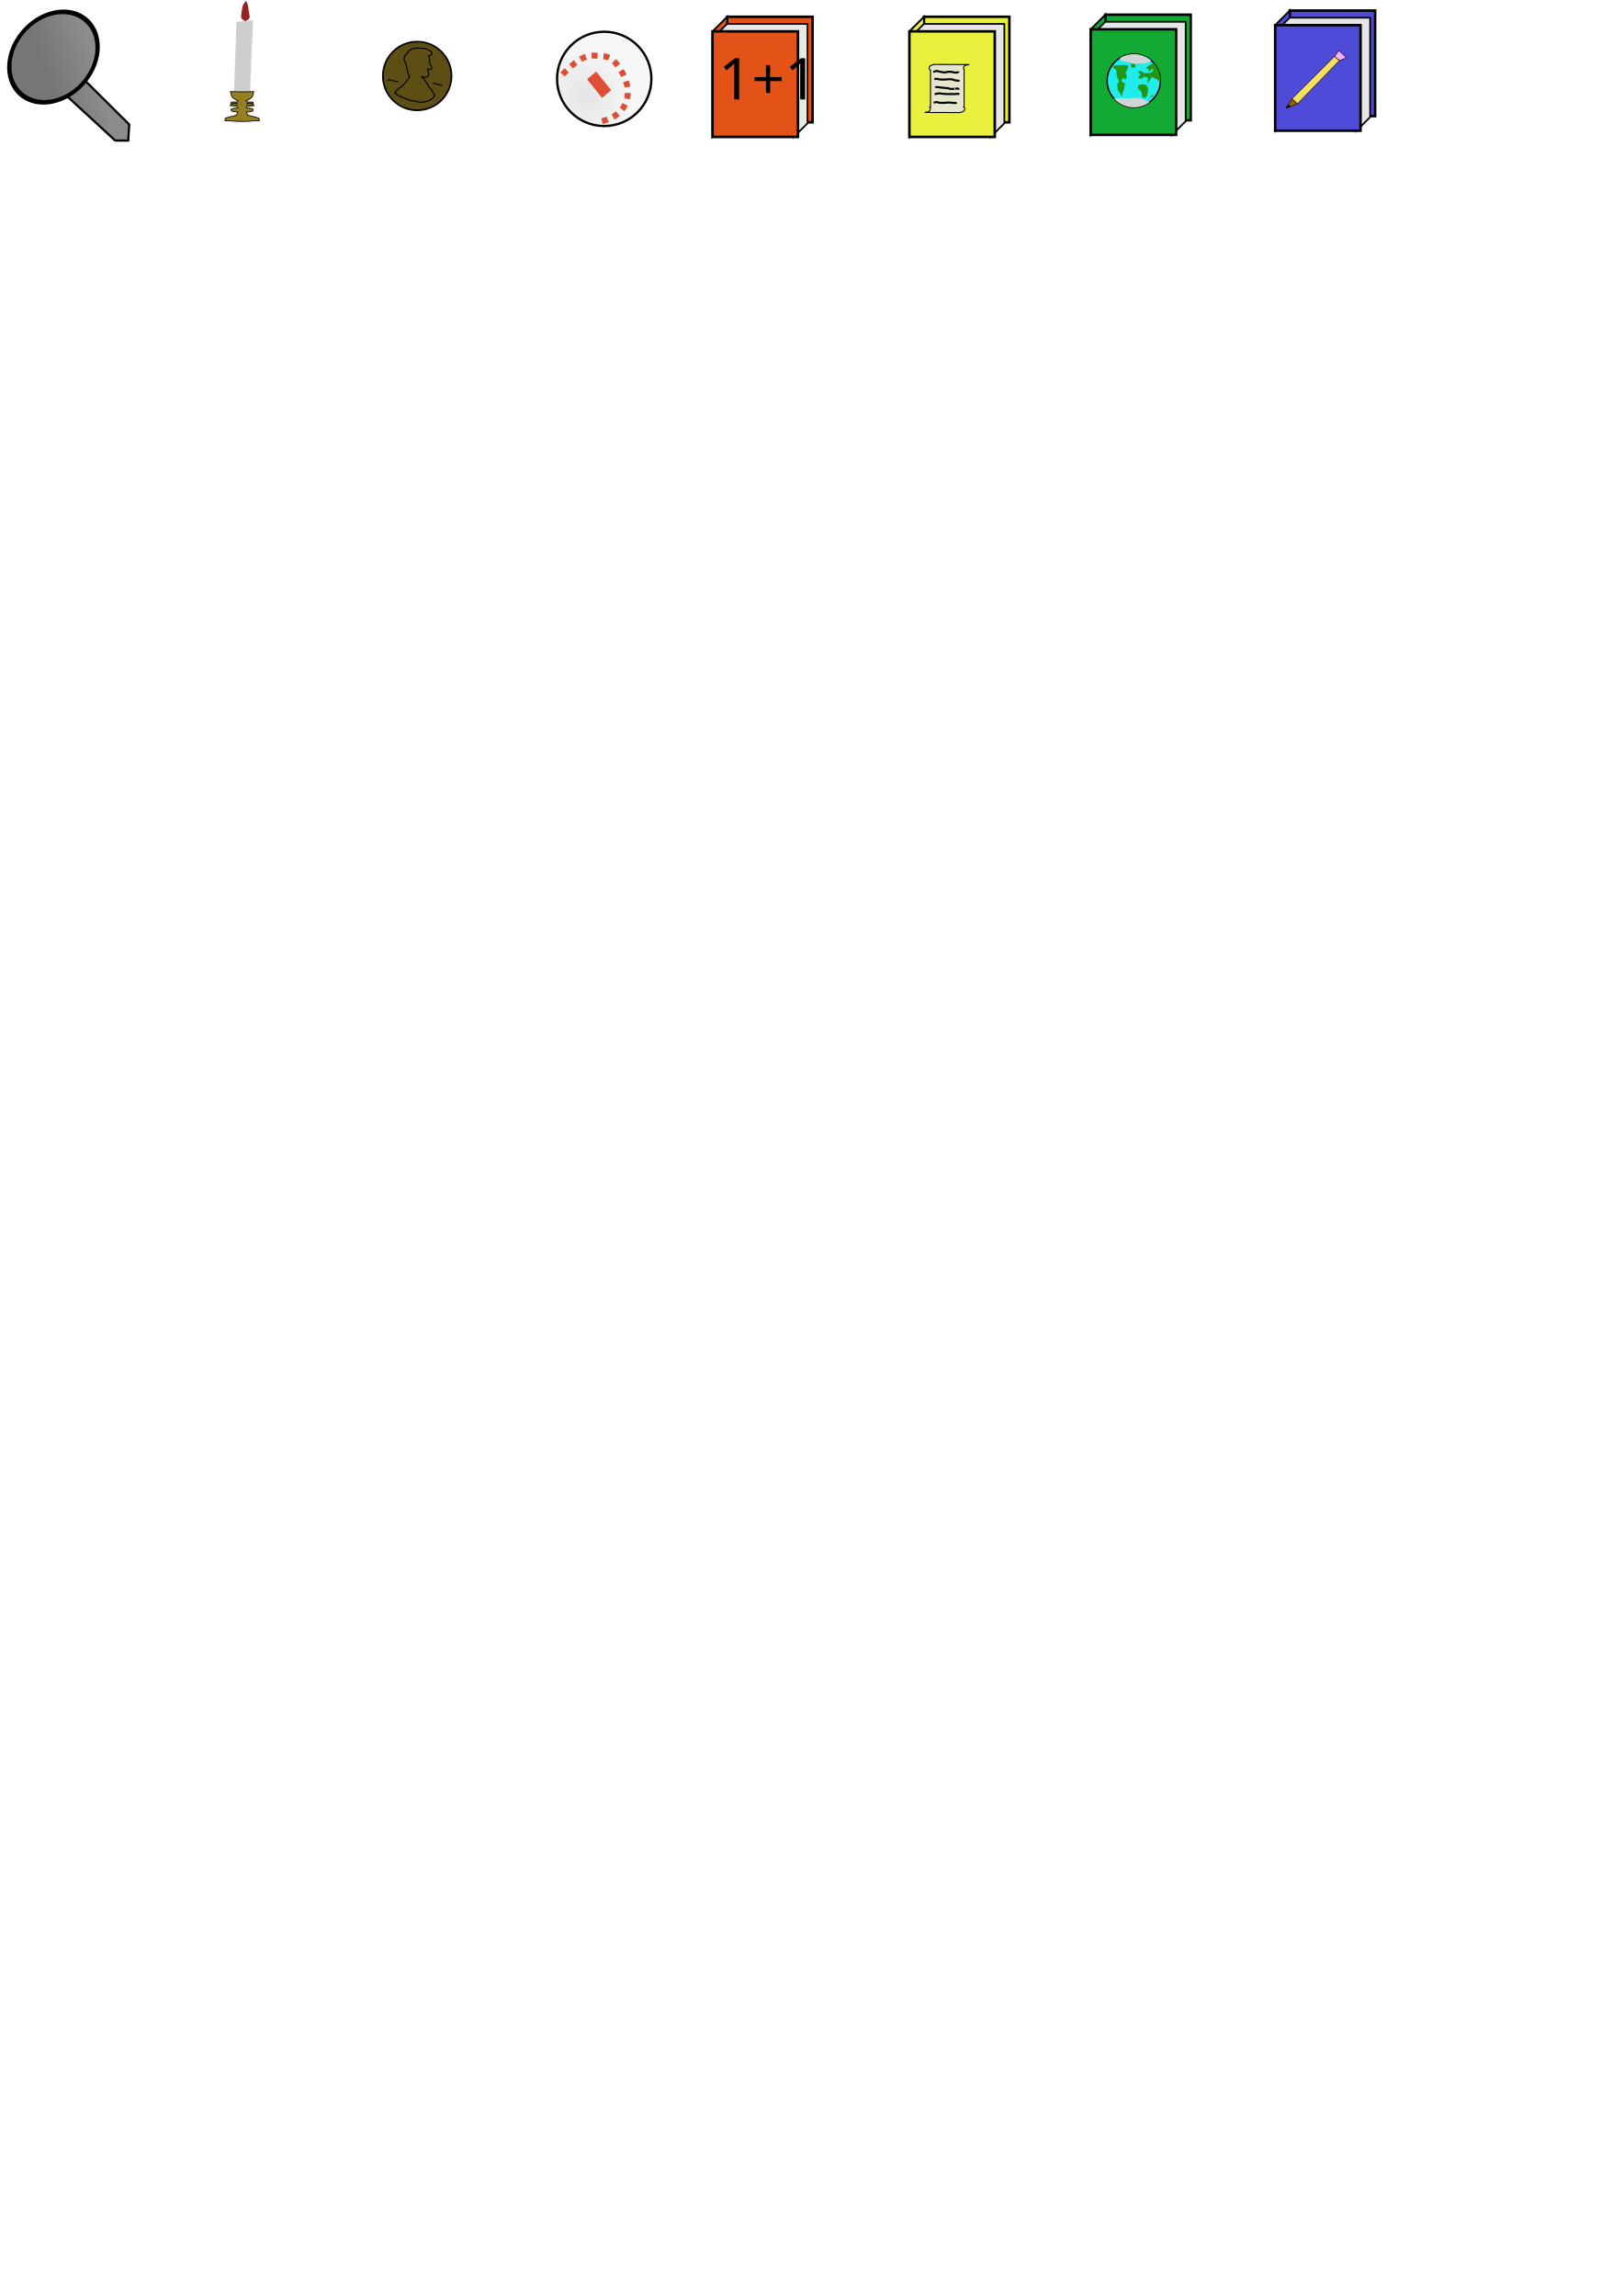
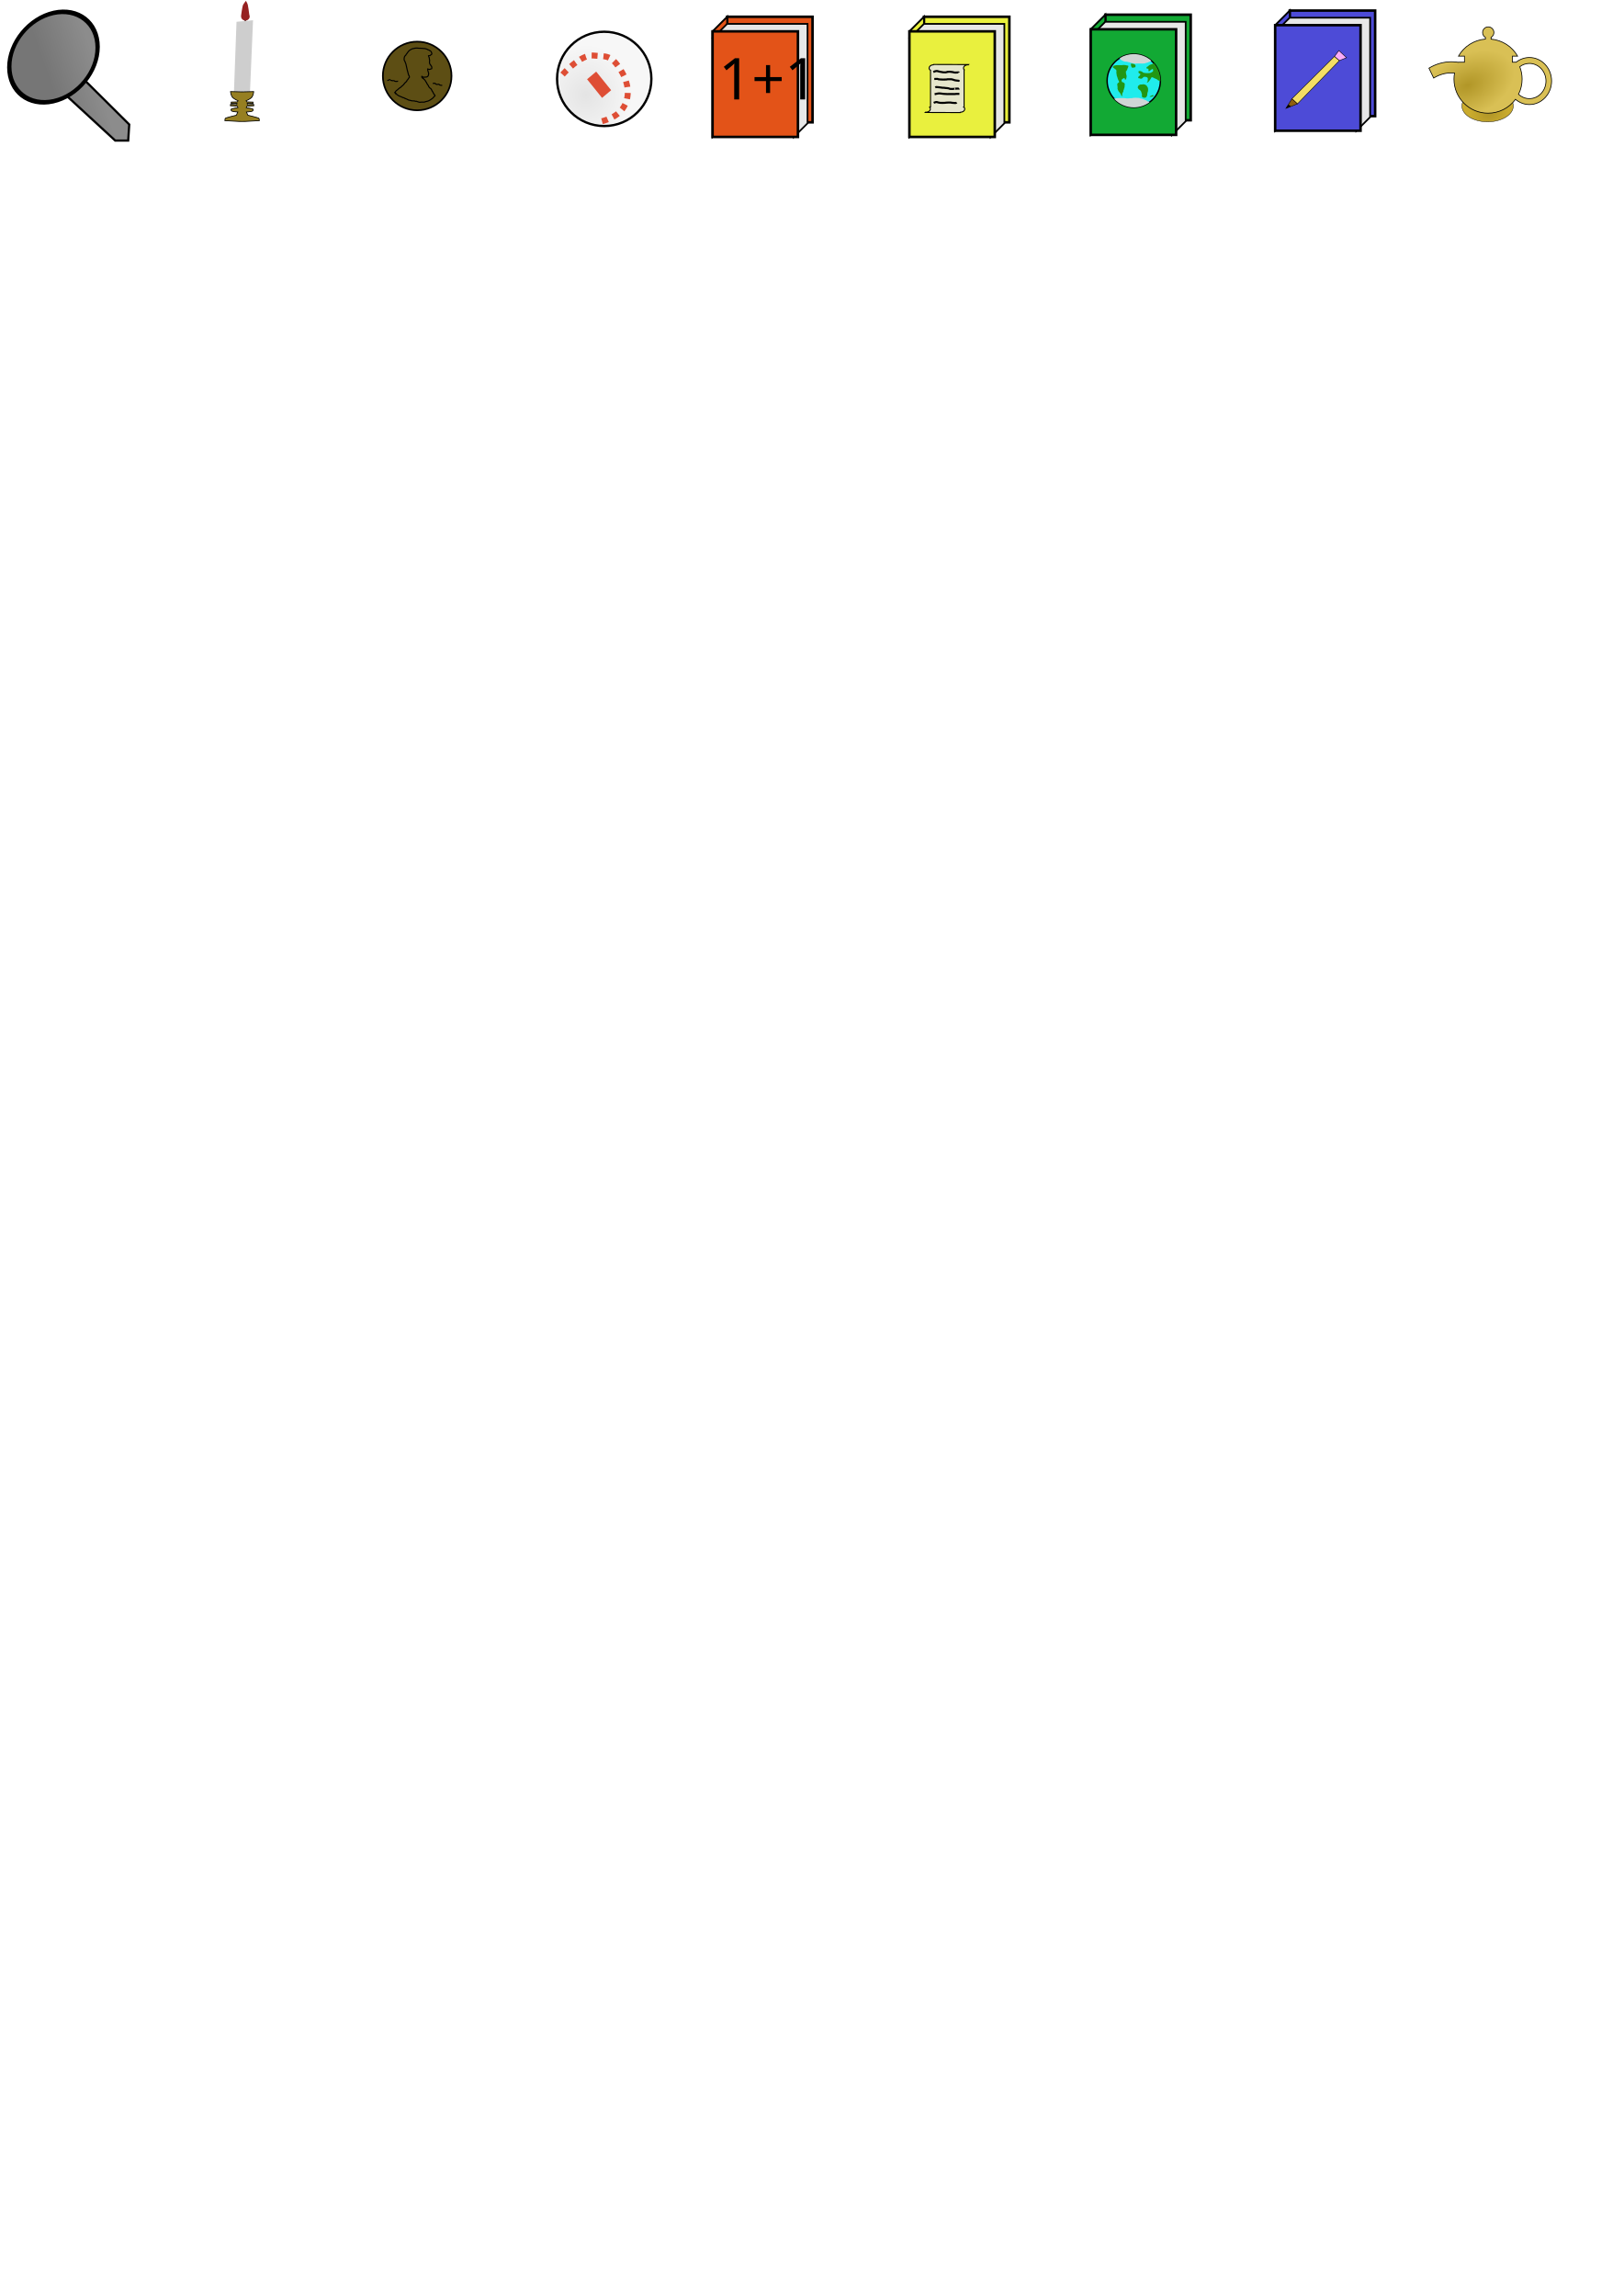
<svg xmlns="http://www.w3.org/2000/svg" xmlns:xlink="http://www.w3.org/1999/xlink" width="210mm" height="297mm" viewBox="0 0 210 297" version="1.1" id="svg5996">
  <defs id="defs5990">
+     <linearGradient id="linearGradient2410">
+       <stop style="stop-color:#b19627;stop-opacity:1;" offset="0" id="stop2406" />
+       <stop style="stop-color:#caab2d;stop-opacity:1" offset="1" id="stop2408" />
+     </linearGradient>
+     <linearGradient id="linearGradient2396">
+       <stop style="stop-color:#b19627;stop-opacity:1;" offset="0" id="stop2392" />
+       <stop style="stop-color:#d9c055;stop-opacity:1" offset="1" id="stop2394" />
+     </linearGradient>
    <linearGradient id="linearGradient896">
      <stop style="stop-color:#e4e4e4;stop-opacity:1" offset="0" id="stop892" />
      <stop style="stop-color:#f7f7f7;stop-opacity:1" offset="1" id="stop894" />
    </linearGradient>
    <linearGradient id="linearGradient850">
      <stop style="stop-color:#767676;stop-opacity:1;" offset="0" id="stop846" />
      <stop style="stop-color:#8c8c8c;stop-opacity:1" offset="1" id="stop848" />
    </linearGradient>
    <linearGradient xlink:href="#linearGradient850" id="linearGradient852" x1="6.682" y1="12.228" x2="12.495" y2="10.29" gradientUnits="userSpaceOnUse" />
    <radialGradient xlink:href="#linearGradient896" id="radialGradient900" cx="75.784" cy="12.284" fx="75.784" fy="12.284" r="6.248" gradientUnits="userSpaceOnUse" gradientTransform="matrix(0.9696565,0.05443866,-0.05839762,1.040173,3.016927,-4.619089)" />
+     <radialGradient xlink:href="#linearGradient2396" id="radialGradient2402" cx="103.581" cy="143.119" fx="103.581" fy="143.119" r="60.858" gradientTransform="matrix(0.09549435,-0.04543051,0.02817178,0.05921672,175.8924,7.27888)" gradientUnits="userSpaceOnUse" />
+     <radialGradient xlink:href="#linearGradient2410" id="radialGradient2404" cx="32.542" cy="46.123" fx="32.542" fy="46.123" r="6.753" gradientTransform="matrix(0.3648736,-0.1220711,0.09342093,0.2792376,176.4465,5.761608)" gradientUnits="userSpaceOnUse" />
  </defs>
  <g id="layer1">
    <circle style="fill:#767676;fill-opacity:1;stroke:#000000;stroke-width:0.285;stroke-opacity:1;stop-color:#000000" id="path6559" cx="6.861" cy="9.358" rx="4.97" ry="4.939" transform="matrix(0.9937687,-0.1114615,0,1,0,0)" />
    <g id="g844" style="fill-opacity:1;fill:url(#linearGradient852)">
      <path style="font-variation-settings:normal;opacity:1;vector-effect:none;fill:url(#linearGradient852);fill-opacity:1.0;stroke:#000000;stroke-width:0.284;stroke-linecap:butt;stroke-linejoin:miter;stroke-miterlimit:4;stroke-dasharray:none;stroke-dashoffset:0;stroke-opacity:1;stop-color:#000000;stop-opacity:1" d="m 7.312,6.766 9.403,9.336 -0.134,2.082 H 14.902 L 5.499,9.52 Z" id="path6561" />
      <ellipse style="fill:url(#linearGradient852);stroke:#000000;stroke-width:0.572;stop-color:#000000;fill-opacity:1.0" id="path840" cx="7.085" cy="8.925" rx="5.853" ry="5.713" transform="matrix(0.9760476,-0.2175571,0,1,0,0)" />
    </g>
    <rect style="fill:#000000;fill-opacity:1;stroke:none;stroke-width:0.1;stroke-miterlimit:4;stroke-dasharray:none;stop-color:#000000" id="rect866" width="0.159" height="0.568" x="31.646" y="2.414" />
    <path style="fill:#cecece;fill-opacity:1;stroke:none;stroke-width:0.265px;stroke-linecap:butt;stroke-linejoin:miter;stroke-opacity:1" d="m 30.589,2.819 -0.334,9.154 2.071,0.067 0.401,-9.421 z" id="path854" />
    <path id="path856" style="fill:#967f21;fill-opacity:1;stroke:#000000;stroke-width:0.1;stroke-linecap:butt;stroke-linejoin:miter;stroke-miterlimit:4;stroke-dasharray:none;stroke-opacity:1" d="m 29.813,11.847 c 0,0 0.024,0.354 0.189,0.65 0.165,0.295 0.791,0.532 0.791,0.532 l -0.095,0.153 -0.791,0.024 -0.012,0.177 0.756,-0.012 -0.024,0.165 -0.815,-0.024 -0.012,0.165 0.898,0.047 0.071,0.201 c 0,0 -0.921,0.118 -0.898,0.236 0.024,0.118 0.036,0.165 0.142,0.224 0.106,0.059 0.744,0.106 0.744,0.106 L 30.569,14.906 c 0,0 -1.465,0.343 -1.453,0.413 0.012,0.071 -0.035,0.284 -0.035,0.284 l 1.819,0.106 0.413,0.004 0.413,-0.004 1.819,-0.106 c 0,0 -0.047,-0.213 -0.035,-0.284 0.012,-0.071 -1.453,-0.413 -1.453,-0.413 l -0.189,-0.413 c 0,0 0.638,-0.047 0.744,-0.106 0.106,-0.059 0.118,-0.106 0.142,-0.224 0.024,-0.118 -0.898,-0.236 -0.898,-0.236 l 0.071,-0.201 0.898,-0.047 -0.012,-0.165 -0.815,0.024 -0.024,-0.165 0.756,0.012 -0.012,-0.177 -0.791,-0.024 -0.095,-0.153 c 0,0 0.626,-0.236 0.792,-0.532 0.165,-0.295 0.189,-0.65 0.189,-0.65 l -1.476,0.036 -0.023,-0.011 -0.024,0.011 z" />
    <path id="path861" style="fill:#962121;fill-opacity:1;stroke:none;stroke-width:0.1;stroke-miterlimit:4;stroke-dasharray:none;stop-color:#000000" d="m 31.809,0.106 c 0,0 -0.225,0.26 -0.354,0.484 C 31.325,0.815 31.171,2.091 31.171,2.091 l 0.013,0.001 a 0.555,0.526 0 0 0 -0.002,0.04 0.555,0.526 0 0 0 0.556,0.526 0.555,0.526 0 0 0 0.555,-0.526 0.555,0.526 0 0 0 -0.05,-0.217 C 32.197,1.557 32.093,0.764 32.045,0.602 31.986,0.402 31.809,0.106 31.809,0.106 Z" />
    <circle style="fill:#5d4e14;fill-opacity:1;stroke:#000000;stroke-width:0.216;stroke-miterlimit:4;stroke-dasharray:none;stroke-opacity:1;stop-color:#000000" id="path868" cx="53.956" cy="9.827" r="4.439" />
    <path style="fill:none;stroke:#000000;stroke-width:0.143px;stroke-linecap:butt;stroke-linejoin:miter;stroke-opacity:1" d="m 51.087,12.007 c 0,-0.024 -0.007,-0.049 0,-0.072 0.011,-0.04 0.192,-0.236 0.216,-0.253 0.016,-0.011 0.039,-0.007 0.054,-0.018 0.108,-0.081 0.192,-0.194 0.307,-0.271 0.067,-0.045 0.183,-0.098 0.234,-0.162 0.012,-0.015 0.005,-0.041 0.018,-0.054 0.019,-0.019 0.05,-0.02 0.072,-0.036 0.017,-0.012 0.186,-0.16 0.198,-0.18 0.053,-0.089 0.191,-0.245 0.271,-0.325 0.009,-0.009 0.027,-0.009 0.036,-0.018 0.041,-0.041 0.122,-0.128 0.144,-0.18 0.007,-0.017 -0.008,-0.038 0,-0.054 0.006,-0.013 0.059,-0.035 0.072,-0.054 0.041,-0.061 0.086,-0.12 0.126,-0.18 0.012,-0.017 0.018,-0.054 0.036,-0.072 0.011,-0.011 0.062,-0.034 0.072,-0.054 0.005,-0.011 -0.009,-0.028 0,-0.036 0.004,-0.004 0.014,0.004 0.018,0 0.02,-0.02 -0.031,-0.128 -0.036,-0.144 -0.055,-0.166 0.037,0.092 -0.072,-0.126 -0.039,-0.078 -0.089,-0.309 -0.108,-0.397 -0.019,-0.087 -0.055,-0.166 -0.072,-0.253 -0.054,-0.271 -0.113,-0.543 -0.18,-0.812 -0.006,-0.018 -0.012,-0.036 -0.018,-0.054 -0.006,-0.006 -0.015,-0.01 -0.018,-0.018 -0.04,-0.1 -0.055,-0.191 -0.108,-0.289 -0.021,-0.038 -0.064,-0.066 -0.072,-0.108 -0.016,-0.082 -0.007,-0.206 0,-0.289 0.006,-0.066 0.045,-0.202 0.09,-0.253 0.031,-0.035 0.079,-0.054 0.108,-0.09 0.02,-0.025 0.019,-0.063 0.036,-0.09 0.025,-0.04 0.062,-0.071 0.09,-0.108 0.089,-0.116 0.166,-0.257 0.271,-0.361 0.102,-0.102 0.191,-0.163 0.325,-0.216 0.022,-0.009 0.049,-0.048 0.072,-0.054 0.018,-0.004 0.036,0.004 0.054,0 0.042,-0.008 0.084,-0.044 0.126,-0.054 0.023,-0.006 0.048,0.004 0.072,0 0.047,0.019 0.071,-0.029 0.108,-0.036 0.163,-0.033 0.364,-0.027 0.523,0 0.109,0.018 0.225,-0.015 0.325,0.018 0.052,0.017 0.132,-0.024 0.18,0 0.071,0.035 0.155,0.002 0.234,0.018 0.085,0.017 0.305,0.064 0.379,0.108 0.015,0.009 0.021,0.028 0.036,0.036 0.054,0.031 0.144,0.049 0.198,0.072 0.042,0.018 0.085,0.073 0.126,0.09 0.017,0.007 0.037,-0.006 0.054,0 0.005,0.002 0.107,0.159 0.108,0.162 0.016,0.037 0.086,0.238 0.054,0.271 -0.025,0.025 -0.078,0.05 -0.108,0.072 -0.04,0.03 -0.098,0.111 -0.144,0.126 -0.041,0.014 -0.153,-0.027 -0.18,0 -0.016,0.016 0.098,0.229 0.108,0.271 0.01,0.04 -0.01,0.087 0,0.126 0.01,0.041 0.029,0.087 0.036,0.126 0.024,0.145 -0.035,0.309 0,0.451 0.012,0.048 0.051,0.12 0.072,0.162 0.018,0.036 0.072,0.054 0.09,0.09 0.003,0.005 0,0.012 0,0.018 0.006,0.018 0.007,0.039 0.018,0.054 0.008,0.011 0.027,0.009 0.036,0.018 0.024,0.024 0.059,0.124 0.072,0.162 0.01,0.03 0,0.076 0,0.108 0,0.013 0.009,0.081 0,0.09 -0.005,0.005 -0.169,0.05 -0.18,0.054 -0.045,0.015 -0.11,0.062 -0.162,0.036 -0.02,-0.01 -0.121,-0.031 -0.126,-0.036 -0.004,-0.004 0.004,-0.014 0,-0.018 -0.009,-0.009 -0.045,0.009 -0.054,0 -0.004,-0.004 0.006,-0.018 0,-0.018 -0.012,0 0,0.024 0,0.036 0,0.048 0,0.096 0,0.144 0,0.127 0.025,0.076 0.054,0.162 0.018,0.054 -0.009,0.018 0,0.054 0.013,0.051 0.038,0.078 0.054,0.126 0.025,0.075 -10e-4,0.203 -0.018,0.271 -0.002,0.008 -0.016,0.01 -0.018,0.018 -0.004,0.018 0.005,0.037 0,0.054 -0.022,0.077 -0.028,0.068 -0.072,0.09 -0.031,0.015 -0.007,0.035 -0.036,0.054 -0.096,0.064 -0.3,0.072 -0.415,0.072 -0.049,0 -0.118,0.015 -0.162,0 -0.006,-0.002 0.004,-0.014 0,-0.018 -0.009,-0.009 -0.028,0.009 -0.036,0 -0.009,-0.009 0.011,-0.031 0,-0.036 -0.011,-0.005 -0.025,0.004 -0.036,0 -0.032,-0.011 -0.045,-0.077 -0.09,-0.054 -0.005,0.003 -0.001,0.106 0,0.108 0.014,0.028 0.127,0.151 0.144,0.162 0.027,0.018 0.064,0.017 0.09,0.036 0.021,0.016 0.05,0.068 0.072,0.09 0.031,0.031 0.063,0.036 0.09,0.072 0.039,0.052 0.069,0.11 0.108,0.162 0.008,0.011 0.012,0.024 0.018,0.036 0.006,0.018 0.007,0.039 0.018,0.054 0.008,0.011 0.028,0.007 0.036,0.018 0.039,0.052 0.061,0.14 0.09,0.198 0.004,0.008 0.012,0.012 0.018,0.018 0.012,0.012 0.028,0.021 0.036,0.036 0.008,0.016 -0.013,0.041 0,0.054 0.009,0.009 0.027,0.009 0.036,0.018 0.073,0.073 0.119,0.201 0.162,0.289 0.034,0.068 0.105,0.134 0.162,0.18 0.027,0.022 0.065,0.029 0.09,0.054 0.07,0.07 0.138,0.241 0.18,0.325 0.019,0.038 0.07,0.094 0.09,0.126 0.038,0.06 0.054,0.144 0.09,0.198 0.04,0.06 0.092,0.095 0.126,0.162 0.01,0.021 0.082,0.094 0.072,0.108 -0.029,0.044 -0.073,0.055 -0.108,0.09 -0.168,0.168 -0.05,0.099 -0.253,0.271 -0.123,0.104 -0.281,0.181 -0.415,0.271 -0.09,0.06 -0.38,0.123 -0.487,0.144 -0.013,0.003 -0.024,0.012 -0.036,0.018 -0.036,0.012 -0.071,0.029 -0.108,0.036 -0.121,0.022 -0.256,-0.01 -0.379,0 -0.084,0.007 -0.168,0.029 -0.253,0.018 -0.134,-0.017 -0.249,-0.1 -0.379,-0.126 -0.029,-0.006 -0.06,0.003 -0.09,0 -0.057,0.038 -0.083,-0.03 -0.126,-0.036 -0.06,-0.009 -0.12,-0.011 -0.18,-0.018 -0.049,-0.005 -0.115,0.007 -0.162,0 -0.113,-0.016 -0.231,-0.065 -0.343,-0.09 -0.023,-0.005 -0.049,0.006 -0.072,0 -0.076,-0.019 -0.145,-0.08 -0.216,-0.108 -0.011,-0.004 -0.025,0.005 -0.036,0 -0.072,-0.036 -7.9e-5,-0.036 -0.072,-0.054 -0.073,-0.018 -0.167,-0.048 -0.234,-0.09 -0.025,-0.016 -0.044,-0.044 -0.072,-0.054 -0.04,-0.015 -0.086,-0.005 -0.126,-0.018 -0.018,-0.005 -0.148,-0.077 -0.18,-0.09 -0.076,-0.032 -0.161,-0.054 -0.234,-0.09 -0.106,-0.053 -0.299,-0.137 -0.379,-0.216 -0.004,-0.004 0.004,-0.014 0,-0.018 -0.004,-0.004 -0.014,0.004 -0.018,0 -0.038,-0.038 -0.051,-0.066 -0.072,-0.108 -0.012,-0.025 -0.042,-0.024 -0.054,-0.036 -0.013,-0.013 -4.29e-4,-0.047 -0.018,-0.054 -0.028,-0.011 -0.06,-0.012 -0.09,-0.018 z" id="path872" />
    <path style="fill:none;stroke:#000000;stroke-width:0.143px;stroke-linecap:butt;stroke-linejoin:miter;stroke-opacity:1" d="m 50.091,10.427 c 0.092,-0.032 0.179,-0.077 0.268,-0.115 0.02,-0.009 0.048,0.003 0.064,-0.013 0.003,-0.003 -0.003,-0.01 0,-0.013 0.008,-0.008 0.041,0.053 0.051,0.064 0.044,0.044 0.089,0.049 0.153,0.064 0.059,0.014 0.119,0.02 0.179,0.026 0.029,0.003 0.114,-0.021 0.128,-0.013 0.018,0.01 0.114,0.076 0.153,0.089 0.067,0.022 0.197,0.029 0.268,0.013 0.131,-0.029 0.046,-0.026 0.128,-0.026" id="path878" />
    <path style="fill:none;stroke:#000000;stroke-width:0.143px;stroke-linecap:butt;stroke-linejoin:miter;stroke-opacity:1" d="m 55.971,10.797 c 0.479,-0.091 0.202,0.056 0.536,0.128 0.06,0.013 0.208,-0.049 0.255,-0.026 0.044,0.022 0.068,0.079 0.115,0.102 0.019,0.01 0.043,0.007 0.064,0.013 0.089,0.024 0.164,0.026 0.255,0.026" id="path880" />
    <circle style="fill:url(#radialGradient900);fill-opacity:1;stroke:#000000;stroke-width:0.297;stroke-miterlimit:4;stroke-dasharray:none;stroke-opacity:1;stop-color:#000000" id="circle884" cx="78.147" cy="10.205" r="6.099" />
    <path style="fill:none;stroke:#de4e35;stroke-width:0.765;stroke-linecap:butt;stroke-linejoin:miter;stroke-miterlimit:4;stroke-dasharray:0.765, 0.765;stroke-dashoffset:0;stroke-opacity:1" d="m 72.76,9.638 c 0,0 2.362,-2.646 3.969,-2.457 1.606,0.189 2.312,-0.309 3.78,2.268 0.605,1.062 1.173,3.024 10e-7,4.63 -1.025,1.403 -3.118,1.701 -3.118,1.701" id="path904" />
    <rect style="fill:#de4e35;fill-opacity:1;stroke:none;stroke-width:0.567;stroke-miterlimit:4;stroke-dasharray:none;stroke-dashoffset:0;stroke-opacity:1;stop-color:#000000" id="rect908" width="3.089" height="1.538" x="56.77" y="-54.26" transform="matrix(0.6271633,0.7788878,-0.7648482,0.6442105,0,0)" />
    <rect style="fill:#e35318;fill-opacity:1;stroke:#000000;stroke-width:0.326;stroke-miterlimit:4;stroke-dasharray:none;stroke-opacity:1;stop-color:#000000" id="rect1753" width="11.043" height="13.656" x="94.046" y="2.168" />
    <path style="font-variation-settings:normal;opacity:1;vector-effect:none;fill:#e35318;fill-opacity:1;stroke:#000000;stroke-width:0.236;stroke-linecap:butt;stroke-linejoin:miter;stroke-miterlimit:4;stroke-dasharray:none;stroke-dashoffset:0;stroke-opacity:1;stop-color:#000000;stop-opacity:1" d="M 92.158,4.057 94.046,2.168 V 15.825 l -1.888,1.888 z" id="path1767" />
    <path style="fill:#e7e7e7;fill-opacity:1;stroke:#000000;stroke-width:0.222px;stroke-linecap:butt;stroke-linejoin:miter;stroke-opacity:1" d="m 102.662,17.73 1.779,-1.779 V 3.088 H 94.039 L 92.26,4.867 H 102.662 Z" id="path1757" />
    <rect style="fill:#e35318;fill-opacity:1;stroke:#000000;stroke-width:0.326;stroke-miterlimit:4;stroke-dasharray:none;stroke-opacity:1;stop-color:#000000" id="rect1755" width="11.043" height="13.656" x="92.158" y="4.057" />
    <rect style="fill:#e9f03e;fill-opacity:1;stroke:#000000;stroke-width:0.326;stroke-miterlimit:4;stroke-dasharray:none;stroke-opacity:1;stop-color:#000000" id="rect1794" width="11.043" height="13.656" x="119.503" y="2.168" />
    <path style="font-variation-settings:normal;opacity:1;vector-effect:none;fill:#e9f03e;fill-opacity:1;stroke:#000000;stroke-width:0.236;stroke-linecap:butt;stroke-linejoin:miter;stroke-miterlimit:4;stroke-dasharray:none;stroke-dashoffset:0;stroke-opacity:1;stop-color:#000000;stop-opacity:1" d="m 117.615,4.057 1.888,-1.888 V 15.825 l -1.888,1.888 z" id="path1796" />
    <path style="fill:#e7e7e7;fill-opacity:1;stroke:#000000;stroke-width:0.222px;stroke-linecap:butt;stroke-linejoin:miter;stroke-opacity:1" d="m 128.119,17.73 1.779,-1.779 V 3.088 h -10.401 l -1.779,1.779 h 10.401 z" id="path1798" />
    <rect style="fill:#e9f03e;fill-opacity:1;stroke:#000000;stroke-width:0.326;stroke-miterlimit:4;stroke-dasharray:none;stroke-opacity:1;stop-color:#000000" id="rect1800" width="11.043" height="13.656" x="117.615" y="4.057" />
    <rect style="fill:#12a934;fill-opacity:1;stroke:#000000;stroke-width:0.326;stroke-miterlimit:4;stroke-dasharray:none;stroke-opacity:1;stop-color:#000000" id="rect1802" width="11.043" height="13.656" x="142.956" y="1.901" />
    <path style="font-variation-settings:normal;opacity:1;vector-effect:none;fill:#12a934;fill-opacity:1;stroke:#000000;stroke-width:0.236;stroke-linecap:butt;stroke-linejoin:miter;stroke-miterlimit:4;stroke-dasharray:none;stroke-dashoffset:0;stroke-opacity:1;stop-color:#000000;stop-opacity:1" d="M 141.068,3.789 142.956,1.901 V 15.558 l -1.888,1.888 z" id="path1804" />
    <path style="fill:#e7e7e7;fill-opacity:1;stroke:#000000;stroke-width:0.222px;stroke-linecap:butt;stroke-linejoin:miter;stroke-opacity:1" d="m 151.572,17.462 1.779,-1.779 V 2.821 h -10.401 l -1.779,1.779 h 10.401 z" id="path1806" />
    <rect style="fill:#12a934;fill-opacity:1;stroke:#000000;stroke-width:0.326;stroke-miterlimit:4;stroke-dasharray:none;stroke-opacity:1;stop-color:#000000" id="rect1808" width="11.043" height="13.656" x="141.068" y="3.789" />
    <rect style="fill:#4d4bd7;fill-opacity:1;stroke:#000000;stroke-width:0.326;stroke-miterlimit:4;stroke-dasharray:none;stroke-opacity:1;stop-color:#000000" id="rect1810" width="11.043" height="13.656" x="166.81" y="1.367" />
    <path style="font-variation-settings:normal;opacity:1;vector-effect:none;fill:#4d4bd7;fill-opacity:1;stroke:#000000;stroke-width:0.236;stroke-linecap:butt;stroke-linejoin:miter;stroke-miterlimit:4;stroke-dasharray:none;stroke-dashoffset:0;stroke-opacity:1;stop-color:#000000;stop-opacity:1" d="m 164.922,3.255 1.888,-1.888 V 15.023 l -1.888,1.888 z" id="path1812" />
    <path style="fill:#e7e7e7;fill-opacity:1;stroke:#000000;stroke-width:0.222px;stroke-linecap:butt;stroke-linejoin:miter;stroke-opacity:1" d="m 175.426,16.928 1.779,-1.779 V 2.286 H 166.803 L 165.024,4.065 h 10.401 z" id="path1814" />
    <rect style="fill:#4d4bd7;fill-opacity:1;stroke:#000000;stroke-width:0.326;stroke-miterlimit:4;stroke-dasharray:none;stroke-opacity:1;stop-color:#000000" id="rect1816" width="11.043" height="13.656" x="164.922" y="3.255" />
    <text xml:space="preserve" style="font-size:10.583px;line-height:1.25;font-family:'Reem Kufi';-inkscape-font-specification:'Reem Kufi';stroke-width:0.265" x="94.68" y="10.958" id="text1820">
      <tspan id="tspan1818" x="94.68" y="10.958" style="stroke-width:0.265" />
    </text>
    <text xml:space="preserve" style="font-size:7.463px;line-height:1.25;font-family:'Reem Kufi';-inkscape-font-specification:'Reem Kufi';stroke-width:0.4" x="92.943" y="12.859" id="text1824">
      <tspan id="tspan1822" x="92.943" y="12.859" style="font-size:7.463px;stroke-width:0.4">1+1</tspan>
    </text>
    <g id="g1867">
      <path id="rect1832" style="font-variation-settings:normal;opacity:1;vector-effect:none;fill:#e6e6cc;fill-opacity:1;stroke:#000000;stroke-width:0.133;stroke-linecap:butt;stroke-linejoin:miter;stroke-miterlimit:4;stroke-dasharray:none;stroke-dashoffset:0;stroke-opacity:1;stop-color:#000000;stop-opacity:1" d="m 120.745,8.339 -0.024,0.044 c -0.173,0.006 -0.339,0.064 -0.452,0.181 -0.149,0.155 -0.147,0.398 0.064,0.519 h 0.015 V 13.832 l -0.096,2.29e-4 -0.026,0.032 c 0.145,0.13 0.132,0.335 3e-4,0.473 -0.13,0.136 -0.333,0.19 -0.534,0.179 l -0.026,0.031 4.531,0.015 0.024,-0.044 c 0.173,-0.006 0.339,-0.064 0.452,-0.181 0.132,-0.138 0.145,-0.343 -8.5e-4,-0.473 h 0.017 V 9.068 l 0.026,-0.032 c -0.145,-0.13 -0.132,-0.335 -2.9e-4,-0.473 0.13,-0.136 0.333,-0.19 0.534,-0.179 l 0.026,-0.031 z" />
      <path style="fill:none;stroke:#000000;stroke-width:0.265px;stroke-linecap:butt;stroke-linejoin:miter;stroke-opacity:1" d="m 120.716,9.319 c 0.168,-0.084 0.154,-0.089 0.366,-0.13 0.134,-0.026 0.272,0.045 0.402,0.071 0.12,0.024 0.245,0.054 0.366,0.071 0.023,0.003 0.048,-0.005 0.071,0 0.017,0.003 0.03,0.019 0.047,0.024 0.04,0.01 0.344,0.006 0.378,0 0.021,-0.004 0.039,-0.018 0.059,-0.024 0.382,-0.076 -0.048,0.017 0.177,-0.047 0.019,-0.005 0.04,0.003 0.059,0 0.147,-0.025 0.289,0.005 0.437,0.024 0.058,0.007 0.132,0.009 0.189,0.024 0.017,0.004 0.03,0.018 0.047,0.024 0.139,0.046 0.433,0.033 0.579,0.012 0.024,-0.003 0.13,-0.009 0.13,0.012" id="path1849" />
      <path style="fill:none;stroke:#000000;stroke-width:0.265px;stroke-linecap:butt;stroke-linejoin:miter;stroke-opacity:1" d="m 120.834,10.217 c 0.044,-0.002 0.361,-0.022 0.425,-0.012 0.038,0.006 0.069,0.037 0.106,0.047 0.016,0.004 0.233,0.023 0.236,0.024 0.209,0.02 0.428,0.021 0.638,0.012 0.071,-0.003 0.142,-0.005 0.213,-0.012 0.036,-0.004 0.07,-0.019 0.106,-0.024 0.076,-0.009 0.16,0 0.236,0 0.084,0 0.177,-0.009 0.26,0 0.147,0.015 0.294,0.094 0.437,0.13 0.153,0.038 0.305,0.04 0.461,0.059 0.124,0.016 -0.051,0.012 0.071,0.012" id="path1851" />
      <path style="fill:none;stroke:#000000;stroke-width:0.265px;stroke-linecap:butt;stroke-linejoin:miter;stroke-opacity:1" d="m 120.964,11.316 c 0.044,-0.026 0.087,-0.059 0.142,-0.059 0.236,0 0.579,0.072 0.791,0.094 0.059,0.006 0.118,-0.004 0.177,0 0.052,0.004 0.102,0.017 0.154,0.024 0.114,0.014 0.229,0.019 0.343,0.035 0.031,0.004 0.113,0.014 0.142,0.024 0.024,0.008 0.035,0.028 0.059,0.035 0.046,0.016 0.105,0.031 0.154,0.035 0.119,0.01 0.259,0.011 0.378,0 0.342,-0.031 -7.9e-4,-0.018 0.307,-0.035 0.08,-0.004 0.156,-0.012 0.236,-0.012 0.061,0 0.14,0.012 0.201,0 0.005,-0.001 0.008,-0.008 0.012,-0.012" id="path1853" />
      <path style="fill:none;stroke:#000000;stroke-width:0.265px;stroke-linecap:butt;stroke-linejoin:miter;stroke-opacity:1" d="m 120.882,12.19 c 0.168,-0.04 0.334,-0.093 0.508,-0.106 0.222,-0.017 0.431,0.039 0.65,0.059 0.145,0.013 0.302,0.018 0.449,0.024 0.211,0.009 0.426,0 0.638,0 0.112,0 0.23,0.009 0.343,0 0.075,-0.006 0.151,-0.018 0.224,-0.024 0.128,-0.009 0.261,0 0.39,0" id="path1857" />
      <path style="fill:none;stroke:#000000;stroke-width:0.265px;stroke-linecap:butt;stroke-linejoin:miter;stroke-opacity:1" d="m 120.763,13.3 c 0.457,-0.208 0.414,-0.032 0.827,0 0.196,0.015 0.394,0.007 0.591,0 0.142,-0.005 0.085,-0.015 0.213,-0.024 0.178,-0.012 0.364,-0.023 0.543,-0.012 0.075,0.005 0.15,0.024 0.224,0.035 0.114,0.018 0.227,0.024 0.343,0.024 0.025,0 0.092,0.01 0.118,0 0.033,-0.013 0.082,-0.046 0.106,-0.071" id="path1859" />
    </g>
    <g id="g1923" transform="matrix(0.6877021,0,0,0.6877021,46.50846,-9.085427)">
      <circle style="font-variation-settings:normal;opacity:1;vector-effect:none;fill:#20ecec;fill-opacity:1;stroke:#000000;stroke-width:0.265;stroke-linecap:butt;stroke-linejoin:miter;stroke-miterlimit:4;stroke-dasharray:none;stroke-dashoffset:0;stroke-opacity:1;stop-color:#000000;stop-opacity:1" id="path1869" cx="145.595" cy="28.397" r="5.011" />
      <path id="path1873" style="font-variation-settings:normal;opacity:1;vector-effect:none;fill:#d0d5d5;fill-opacity:1;stroke:none;stroke-width:1px;stroke-linecap:butt;stroke-linejoin:miter;stroke-miterlimit:4;stroke-dasharray:none;stroke-dashoffset:0;stroke-opacity:1;stop-color:#000000;stop-opacity:1" d="m 550.887,119.459 c -0.419,0.017 -0.836,0.048 -1.244,0.094 -0.215,0.024 -0.41,0.149 -0.625,0.18 -0.319,0.046 -0.663,-0.032 -0.982,0 -0.89,0.089 -1.772,0.278 -2.678,0.178 -0.68,-0.076 -1.376,-0.183 -2.055,-0.268 -0.482,-0.06 -1.033,0 -1.518,0 -1.776,0 -3.63,0.006 -5.357,0.447 -0.038,0.01 -0.074,0.023 -0.111,0.033 a 18.94,18.94 0 0 0 13.965,6.146 18.94,18.94 0 0 0 11.164,-3.643 c -0.096,-0.071 -0.184,-0.153 -0.285,-0.217 -0.998,-0.623 -0.051,0.111 -1.25,-0.535 -0.299,-0.161 -0.508,-0.457 -0.803,-0.625 -0.174,-0.1 -0.979,-0.285 -1.16,-0.357 -0.223,-0.089 -0.401,-0.273 -0.625,-0.357 -0.142,-0.053 -0.303,-0.04 -0.447,-0.088 -1.583,-0.528 1.071,0.205 -0.803,-0.357 -0.348,-0.104 -0.733,-0.095 -1.072,-0.18 -0.311,-0.078 -0.577,-0.3 -0.893,-0.357 -0.242,-0.044 -1.752,-0.076 -1.965,-0.088 -0.416,-0.022 -0.837,-0.022 -1.256,-0.006 z" transform="scale(0.2645833)" />
      <path id="path1871" style="fill:#d0d5d5;fill-opacity:1;stroke:none;stroke-width:1px;stroke-linecap:butt;stroke-linejoin:miter;stroke-opacity:1" d="m 550.172,88.389 a 18.94,18.94 0 0 0 -9.885,2.852 c 0.081,0.086 0.146,0.141 0.248,0.277 0.089,0.208 0.138,0.439 0.268,0.625 0.302,0.431 1.985,1.309 2.59,1.43 0.087,0.017 0.18,-0.017 0.268,0 0.808,0.162 -0.241,0.007 0.27,0.178 0.282,0.094 0.687,-0.049 0.98,0 0.34,0.057 0.725,0.108 1.072,0.178 0.862,0.172 -0.731,0.011 0.447,0.18 0.639,0.091 0.076,-0.122 0.713,0.09 0.619,0.206 1.306,0.543 1.965,0.625 0.719,0.09 1.43,0.254 2.143,0.355 0.424,0.061 0.834,-0.053 1.25,-0.088 0.967,-0.081 1.974,0 2.947,0 0.86,0 1.742,0.051 2.588,-0.09 0.292,-0.049 0.516,-0.179 0.805,-0.268 0.453,-0.139 0.901,-0.182 1.34,-0.357 0.336,-0.134 0.653,-0.316 0.98,-0.447 0.055,-0.022 0.123,0.016 0.18,0 0.402,-0.115 0.982,-0.474 1.34,-0.713 0.042,-0.028 0.075,-0.07 0.111,-0.105 a 18.94,18.94 0 0 0 -12.51,-4.721 18.94,18.94 0 0 0 -0.109,0 z" transform="scale(0.2645833)" />
      <path style="fill:#229713;fill-opacity:1;stroke:none;stroke-width:0.265px;stroke-linecap:butt;stroke-linejoin:miter;stroke-opacity:1" d="m 142.166,25.49 c -0.053,0.067 -0.129,0.004 -0.189,0.024 -0.028,0.009 -0.044,0.058 -0.071,0.071 -0.014,0.007 -0.036,-0.011 -0.047,0 -0.006,0.006 0.006,0.018 0,0.024 -0.011,0.011 -0.057,-0.007 -0.071,0 -0.076,0.038 -0.118,0.111 -0.118,0.213 0,0.014 -0.009,0.085 0,0.094 0.002,0.002 0.063,0.044 0.071,0.047 0.014,0.007 0.036,-0.011 0.047,0 0.049,0.049 -0.075,-0.002 0.024,0.047 0.028,0.014 0.097,0.026 0.118,0.047 0.006,0.006 -0.006,0.018 0,0.024 0.013,0.012 0.035,0.011 0.047,0.024 0.026,0.026 0.068,0.092 0.095,0.118 0.041,0.041 0.159,0.035 0.189,0.094 0.027,0.054 0.044,0.111 0.071,0.165 0.05,0.099 -0.05,0.373 0,0.472 0.02,0.04 0.024,0.046 0.024,0.094 0,0.056 -0.013,0.136 0,0.189 0.005,0.021 0.042,0.074 0.047,0.094 0.012,0.048 -0.022,0.122 0,0.165 0.004,0.007 0.021,-0.007 0.024,0 0.007,0.022 -0.009,0.049 0,0.071 0.008,0.021 0.037,0.027 0.047,0.047 0.03,0.06 0.038,0.194 0.071,0.26 0.004,0.007 0.018,-0.006 0.024,0 0.015,0.015 -0.01,0.075 0,0.095 0.038,0.076 0.133,0.369 0.165,0.402 0.013,0.012 0.035,0.011 0.047,0.024 0.006,0.006 0.027,0.22 0.047,0.26 0.03,0.06 -0.051,0.074 -0.071,0.094 -0.006,0.006 0.006,0.018 0,0.024 -0.017,0.017 -0.049,-0.007 -0.071,0 -0.074,0.025 0.008,0.016 -0.024,0.047 -0.006,0.006 -0.017,-0.004 -0.024,0 -0.075,0.038 -0.111,0.127 -0.142,0.189 -0.023,0.046 0.02,0.415 0.047,0.496 0.037,0.11 -0.019,0.264 0,0.378 0.035,0.207 0.009,-0.036 0.047,0.118 0.009,0.035 -0.011,0.084 0,0.118 0.009,0.028 0.058,0.044 0.071,0.071 0.022,0.044 0.018,0.084 0.047,0.142 0.022,0.044 0.056,0.065 0.071,0.094 0.06,0.119 0.183,0.176 0.236,0.283 0.037,0.073 0.145,0.245 0.165,0.307 0.011,0.032 0.005,0.067 0.024,0.095 0.012,0.019 0.037,0.027 0.047,0.047 0.007,0.014 -0.009,0.034 0,0.047 0.01,0.015 0.033,0.014 0.047,0.024 0.008,0.008 0.016,0.016 0.024,0.024 0,0.008 -0.006,0.018 0,0.024 0.004,0.004 0.091,0.004 0.095,0 0.022,-0.022 -0.014,-0.354 0,-0.425 0.008,-0.039 0.119,-0.284 0.142,-0.307 0.006,-0.006 0.02,0.007 0.024,0 0.011,-0.021 -0.017,-0.054 0,-0.071 0.006,-0.006 0.018,0.006 0.024,0 0.057,-0.057 0.021,-0.218 0.047,-0.283 0.054,-0.135 0.036,-0.015 0.071,-0.118 0.021,-0.062 0.019,-0.156 0.047,-0.213 0.01,-0.02 0.037,-0.027 0.047,-0.047 0.024,-0.048 -0.002,-0.138 0.024,-0.189 0.004,-0.007 0.018,0.006 0.024,0 0.02,-0.02 -0.007,-0.139 0,-0.165 0.017,-0.069 0.059,-0.45 0.024,-0.52 -0.038,-0.077 -0.075,-0.075 -0.118,-0.118 -0.013,-0.012 -0.011,-0.035 -0.024,-0.047 -0.018,-0.018 -0.074,-0.014 -0.095,-0.024 -0.007,-0.004 0,-0.016 0,-0.024 -0.016,-0.008 -0.03,-0.018 -0.047,-0.024 -0.042,-0.014 -0.104,-0.005 -0.142,-0.024 -0.014,-0.007 -0.11,-0.086 -0.118,-0.095 -0.024,-0.024 -0.01,-0.101 -0.024,-0.142 -0.015,-0.045 -0.043,-0.107 -0.024,-0.165 0.014,-0.043 0.098,-0.191 0.142,-0.213 0.027,-0.014 0.068,-0.01 0.095,-0.024 0.037,-0.019 0.079,-0.079 0.095,-0.094 0.005,-0.004 0.21,-0.074 0.236,-0.047 0.013,0.013 0.027,0.197 0.047,0.236 0.035,0.069 0.182,0.054 0.213,0.024 0.011,-0.011 -0.007,-0.057 0,-0.071 0.017,-0.035 0.031,-0.031 0.047,-0.047 0.022,-0.022 -0.006,-0.064 0,-0.094 0.009,-0.047 0.032,-0.096 0.047,-0.142 0.005,-0.015 -0.011,-0.036 0,-0.047 0.006,-0.006 0.02,0.007 0.024,0 0.014,-0.027 0.014,-0.336 0,-0.378 -0.024,-0.073 -0.038,-0.062 -0.071,-0.094 -0.013,-0.013 0.006,-0.076 0,-0.094 -0.005,-0.014 -0.022,-0.164 -0.024,-0.165 -0.022,-0.022 -0.024,0.002 -0.024,-0.047 0,-0.032 -0.002,-0.376 0,-0.378 0.021,-0.021 0.092,-0.045 0.118,-0.071 0.042,-0.042 0.041,-0.113 0.071,-0.165 0.011,-0.019 0.035,-0.029 0.047,-0.047 0.021,-0.031 0.012,-0.084 0.024,-0.118 0.047,-0.142 0.239,-0.463 0.189,-0.614 -0.011,-0.032 -0.275,-0.071 -0.307,-0.071 -0.056,0 -0.1,-0.04 -0.142,-0.047 -0.228,0 -0.042,0.018 -0.165,-0.024 -0.109,-0.036 -0.511,-0.002 -0.638,0.024 -0.086,0.017 -0.196,0 -0.283,0 -0.284,0 -0.595,-0.032 -0.874,0.024 z" id="path1900" />
      <path style="fill:#229713;fill-opacity:1;stroke:none;stroke-width:0.265px;stroke-linecap:butt;stroke-linejoin:miter;stroke-opacity:1" d="m 145.048,25.23 c -0.021,0.1 0.035,0.188 0.047,0.283 0.001,0.011 -0.01,0.112 0,0.142 0.009,0.027 0.038,0.044 0.047,0.071 0.005,0.015 -0.007,0.033 0,0.047 0.004,0.007 0.016,0 0.024,0 0.008,0.008 0.019,0.014 0.024,0.024 0.026,0.051 0.035,0.112 0.095,0.142 0.089,0.044 0.31,-0.017 0.402,-0.047 0.065,-0.022 0.172,0.011 0.213,-0.071 0.039,-0.077 0.042,-0.318 0,-0.402 -0.022,-0.045 -0.088,-0.027 -0.118,-0.047 -0.086,-0.058 0.025,-0.035 -0.047,-0.071 -0.104,-0.052 -0.11,-0.021 -0.189,-0.047 -0.166,-0.055 -0.32,-0.112 -0.496,-0.024 z" id="path1902" />
      <path id="path1906" style="fill:#229713;fill-opacity:1;stroke:none;stroke-width:1px;stroke-linecap:butt;stroke-linejoin:miter;stroke-opacity:1" d="m 564.51,94.826 c -0.066,0.032 -0.136,0.062 -0.225,0.084 -0.133,0.581 -2.616,0.921 -3.213,1.518 -0.023,0.021 0.023,0.069 0,0.09 -0.052,0.052 -0.306,0.128 -0.357,0.18 -0.042,0.042 0.042,0.136 0,0.178 -0.067,0.067 -0.201,0.023 -0.268,0.09 -0.047,0.047 -0.043,0.131 -0.09,0.178 -0.213,0.213 -0.646,0.198 -0.805,0.357 -0.089,0.089 10e-4,0.358 -0.088,0.447 -0.185,0.185 0.007,-0.284 -0.18,0.088 -0.019,0.037 -0.026,0.422 0,0.447 0.019,0.019 0.828,0.268 0.893,0.268 0.068,0 0.396,-0.051 0.447,0 0.274,0.274 0.043,1.651 0.178,1.785 0.034,0.035 0.303,0 0.357,0 0.069,0 0.318,0.026 0.357,0 0.056,-0.037 0.043,-0.131 0.09,-0.178 0.29,-0.29 0.734,-0.637 1.07,-0.805 0.274,-0.137 -0.146,-0.05 0.18,-0.268 0.05,-0.033 0.124,0.026 0.178,0 0.107,-0.054 0.16,-0.214 0.268,-0.268 0.038,-0.018 0.422,-0.025 0.447,0 0.038,0.037 0.243,0.262 0.268,0.357 0.039,0.155 0.089,0.894 0,1.072 -0.25,0.5 -0.671,0.729 -1.16,0.893 -0.12,0.04 -0.15,0.221 -0.268,0.268 -0.083,0.033 -0.183,-0.021 -0.27,0 -0.104,0.026 -0.163,0.152 -0.268,0.178 -0.288,0.072 -3.272,0.219 -3.66,0.09 -0.04,-0.013 -0.049,-0.082 -0.09,-0.09 -0.146,-0.029 -0.312,0.067 -0.445,0 -0.249,-0.125 -0.525,-0.174 -0.805,-0.268 -0.455,0.121 -0.066,-0.122 -0.178,-0.178 -0.08,-0.04 -0.228,0.08 -0.268,0 -0.026,-0.053 0.026,-0.126 0,-0.18 -0.026,-0.053 -0.127,0.026 -0.18,0 -0.372,-0.186 0.097,0.007 -0.088,-0.178 -0.111,-0.111 -0.486,-0.198 -0.625,-0.268 -0.463,-0.232 -1.756,-0.597 -2.055,0 -0.038,0.074 0,0.273 0,0.357 0,0.11 -0.059,0.447 0,0.535 0.279,0.419 1.041,0.682 1.43,1.07 0.069,0.069 -0.369,0.703 -0.625,0.982 -0.019,0.417 -0.444,0.266 -0.625,0.447 -0.067,0.067 -0.038,0.189 -0.09,0.268 -0.191,0.286 -0.268,0.357 -0.268,0.715 0,0.119 -0.084,0.273 0,0.357 0.206,0.206 0.742,0.018 0.982,0.178 0.056,0.037 0.033,0.141 0.088,0.178 0.268,0.179 0.091,-0.089 0.27,0 0.604,0.302 1.161,-0.045 1.605,-0.268 0.091,-0.045 0.353,-0.441 0.447,-0.535 0.059,-0.059 0.206,-0.055 0.268,-0.178 0.015,-0.026 -0.023,-0.069 0,-0.09 0.184,-0.184 0.948,-0.217 1.25,-0.18 0.069,0.009 1.006,0.113 1.072,0.18 0.023,0.021 -0.023,0.072 0,0.09 0.332,0.249 0.608,0.236 0.803,0.625 0.115,0.23 -0.09,1.601 -0.09,1.963 0,0.428 -0.318,0.6 -0.445,0.982 -0.049,0.146 -0.233,0.357 -0.178,0.357 0.042,0 0.047,-0.08 0.088,-0.09 0.087,-0.022 0.181,0.021 0.268,0 0.221,-0.055 1.039,-0.646 1.162,-0.893 0.015,-0.026 -0.023,-0.069 0,-0.09 0.023,-0.021 0.075,0.026 0.088,0 0.026,-0.053 -0.034,-0.128 0,-0.178 0.038,-0.055 0.133,-0.043 0.18,-0.09 0.026,-0.027 0.323,-0.467 0.357,-0.535 0.026,-0.053 -0.042,-0.138 0,-0.18 0.023,-0.021 0.058,0 0.088,0 0.059,-0.03 0.14,-0.035 0.18,-0.088 0.076,-0.102 0.123,-0.337 0.178,-0.447 0.056,-0.113 0.197,-0.163 0.268,-0.268 0.034,-0.05 -0.042,-0.136 0,-0.178 0.023,-0.021 0.074,0.025 0.09,0 0.068,-0.102 0.004,-0.271 0.09,-0.357 0.023,-0.021 0.067,0.021 0.088,0 0.063,-0.063 -0.04,-0.188 0,-0.268 0.015,-0.029 0.924,-0.327 1.072,-0.18 0.023,0.021 -0.023,0.069 0,0.09 0.066,0.066 0.247,-0.021 0.357,0.09 0.023,0.021 -0.023,0.067 0,0.088 0.042,0.042 0.128,-0.033 0.178,0 0.07,0.047 0.104,0.142 0.18,0.18 0.053,0.026 0.128,-0.033 0.178,0 0.143,0.095 0.103,0.185 0.268,0.268 0.138,0.069 0.386,0.014 0.537,0.09 0.119,0.06 0.239,0.22 0.357,0.268 0.083,0.033 0.183,-0.028 0.268,0 0.126,0.042 0.238,0.118 0.357,0.178 0.069,0.035 0.773,0.508 0.803,0.537 0.045,0.045 0.045,0.133 0.09,0.178 0.03,0.03 0.238,0.06 0.268,0.09 0.047,0.047 0.035,0.141 0.09,0.178 0.099,0.066 0.249,-0.053 0.355,0 0.026,0.013 -0.023,0.069 0,0.09 0.158,0.158 0.602,0.137 0.805,0.178 0.093,0.019 0.276,0.155 0.377,0.223 a 18.94,18.94 0 0 0 0.004,-0.305 18.94,18.94 0 0 0 -4.711,-12.502 z" transform="scale(0.2645833)" />
      <path style="fill:#229713;fill-opacity:1;stroke:none;stroke-width:0.265px;stroke-linecap:butt;stroke-linejoin:miter;stroke-opacity:1" d="m 147.174,29.104 c -0.092,0 -0.318,-0.012 -0.425,0.024 -0.032,0.011 -0.322,0.228 -0.354,0.26 -0.009,0.009 -0.047,0.293 -0.047,0.331 0,0.056 0.177,0.271 0.213,0.307 0.114,0.114 0.057,0.04 0.165,0.095 0.069,0.034 0.235,0.281 0.26,0.331 0.007,0.014 -0.004,0.032 0,0.047 0.029,0.114 0.011,-0.001 0.047,0.071 0.022,0.043 0.003,0.124 0.024,0.165 0.03,0.061 0.051,0.13 0.071,0.189 0.045,0.135 -0.064,0.409 0.047,0.52 0.006,0.006 0.018,-0.006 0.024,0 0.02,0.02 0.013,0.077 0.047,0.094 0.058,0.029 0.195,0.027 0.236,0.047 0.079,0.039 0.172,0.029 0.26,0 0.015,-0.005 0.036,0.011 0.047,0 0.006,-0.006 -0.006,-0.018 0,-0.024 0.012,-0.012 0.079,-0.008 0.095,-0.024 0.03,-0.03 0.061,-0.085 0.095,-0.118 0.006,-0.006 0.018,0.006 0.024,0 0.021,-0.021 0.009,-0.066 0.024,-0.094 0.049,-0.098 -0.002,0.025 0.047,-0.024 0.011,-0.011 -0.007,-0.057 0,-0.071 0.014,-0.028 0.034,-0.043 0.047,-0.071 0.021,-0.041 0.003,-0.357 0.024,-0.378 0.006,-0.006 0.018,0.006 0.024,0 0.019,-0.019 -0.009,-0.114 0,-0.142 0.004,-0.011 0.016,-0.016 0.024,-0.024 0.008,-0.016 0.019,-0.03 0.024,-0.047 0.006,-0.023 -0.007,-0.048 0,-0.071 0.009,-0.027 0.038,-0.044 0.047,-0.071 0.046,-0.138 0.035,-0.538 0,-0.661 -0.028,-0.098 -0.125,-0.235 -0.189,-0.331 -0.031,-0.047 -0.061,-0.132 -0.095,-0.165 -0.026,-0.026 -0.089,-0.038 -0.118,-0.047 -0.051,0.009 -0.008,-0.039 -0.024,-0.047 -0.019,-0.021 -0.05,0.011 -0.071,0 -0.01,-0.005 -0.016,-0.016 -0.024,-0.024 -0.024,-0.016 -0.044,-0.037 -0.071,-0.047 -0.068,-0.027 -0.139,-0.005 -0.213,-0.024 -0.116,-0.029 -0.167,-0.035 -0.283,0.024 z" id="path1908" />
      <path style="fill:#229713;fill-opacity:1;stroke:none;stroke-width:0.265px;stroke-linecap:butt;stroke-linejoin:miter;stroke-opacity:1" d="m 149.017,31.159 c -0.118,0.055 -0.245,0.095 -0.354,0.165 -0.036,0.023 -0.085,0.099 -0.047,0.118 0.056,0.028 0.527,-0.068 0.567,-0.095 0.015,-0.01 0.011,-0.035 0.024,-0.047 0.034,-0.034 0.133,-0.039 0.165,-0.071 0.076,-0.076 -0.213,-0.137 -0.26,-0.118 -0.033,0.013 -0.063,0.032 -0.095,0.047 z" id="path1910" />
    </g>
    <g id="g1940" transform="translate(1.74814,-13.28114)">
      <path style="fill:#f4de64;fill-opacity:1;stroke:#000000;stroke-width:0.065;stroke-linecap:butt;stroke-linejoin:miter;stroke-miterlimit:4;stroke-dasharray:none;stroke-opacity:1" d="m 170.845,20.576 -5.504,5.481 0.709,0.661 5.433,-5.599 z" id="path1925" />
      <path style="fill:#f9acf9;fill-opacity:1;stroke:#000000;stroke-width:0.065;stroke-linecap:butt;stroke-linejoin:miter;stroke-miterlimit:4;stroke-dasharray:none;stroke-opacity:1" d="m 170.845,20.576 0.567,-0.756 0.992,0.921 -0.921,0.378 z" id="path1927" />
      <path style="fill:#8e5f0e;fill-opacity:1;stroke:#090601;stroke-width:0.065;stroke-linecap:butt;stroke-linejoin:miter;stroke-miterlimit:4;stroke-dasharray:none;stroke-opacity:1" d="m 165.341,26.057 -0.78,1.252 1.488,-0.591 z" id="path1929" />
      <path id="path1931" style="fill:#000000;fill-opacity:1;stroke:none;stroke-width:1px;stroke-linecap:butt;stroke-linejoin:miter;stroke-opacity:1" d="m 623.156,101.301 -1.191,1.914 2.424,-0.961 c -0.169,-0.179 -0.343,-0.359 -0.371,-0.379 -0.281,-0.201 -0.572,-0.387 -0.861,-0.574 z" transform="scale(0.2645833)" />
    </g>
+     <ellipse style="font-variation-settings:normal;opacity:1;vector-effect:none;fill:url(#radialGradient2404);fill-opacity:1;stroke:#000000;stroke-width:0.05;stroke-linecap:butt;stroke-linejoin:miter;stroke-miterlimit:4;stroke-dasharray:none;stroke-dashoffset:0;stroke-opacity:1;stop-color:#000000;stop-opacity:1" id="path2375" cx="192.397" cy="13.708" rx="3.324" ry="2.054" />
+     <path id="path2377" style="font-variation-settings:normal;opacity:1;vector-effect:none;fill:url(#radialGradient2402);fill-opacity:1;stroke:#000000;stroke-width:0.095;stroke-linecap:butt;stroke-linejoin:miter;stroke-miterlimit:4;stroke-dasharray:none;stroke-dashoffset:0;stroke-opacity:1;stop-color:#000000;stop-opacity:1" d="m 192.479,3.477 a 0.729,0.729 0 0 0 -0.728,0.729 0.729,0.729 0 0 0 0.365,0.631 v 0.218 a 4.407,4.407 0 0 0 -3.489,2.207 h 0.777 v 0.787 h -0.777 a 4.407,4.407 0 0 0 -0.007,0.013 5.933,6.396 0 0 0 -0.893,-0.073 5.933,6.396 0 0 0 -0.046,0 5.933,6.396 0 0 0 -2.871,0.827 l 0.613,1.28 a 4.598,4.957 0 0 1 2.269,-0.667 4.598,4.957 0 0 1 0.035,0 4.598,4.957 0 0 1 0.391,0.018 4.407,4.407 0 0 0 -0.071,0.789 4.407,4.407 0 0 0 4.407,4.407 4.407,4.407 0 0 0 3.55,-1.795 2.866,3.043 0 0 0 1.802,0.677 2.866,3.043 0 0 0 2.866,-3.043 2.866,3.043 0 0 0 -2.866,-3.043 2.866,3.043 0 0 0 -0.016,0 2.866,3.043 0 0 0 -1.707,0.611 h -0.48 v -0.787 h 0.678 a 4.407,4.407 0 0 0 -3.434,-2.202 v -0.223 a 0.729,0.729 0 0 0 0.365,-0.631 0.729,0.729 0 0 0 -0.729,-0.729 0.729,0.729 0 0 0 -7.6e-4,0 z m 5.302,4.729 a 2.143,2.276 0 0 1 0.022,0 2.143,2.276 0 0 1 2.143,2.276 2.143,2.276 0 0 1 -2.143,2.276 2.143,2.276 0 0 1 -1.406,-0.558 4.407,4.407 0 0 0 0.462,-1.963 4.407,4.407 0 0 0 -0.303,-1.606 2.143,2.276 0 0 1 1.225,-0.425 z" />
  </g>
</svg>
